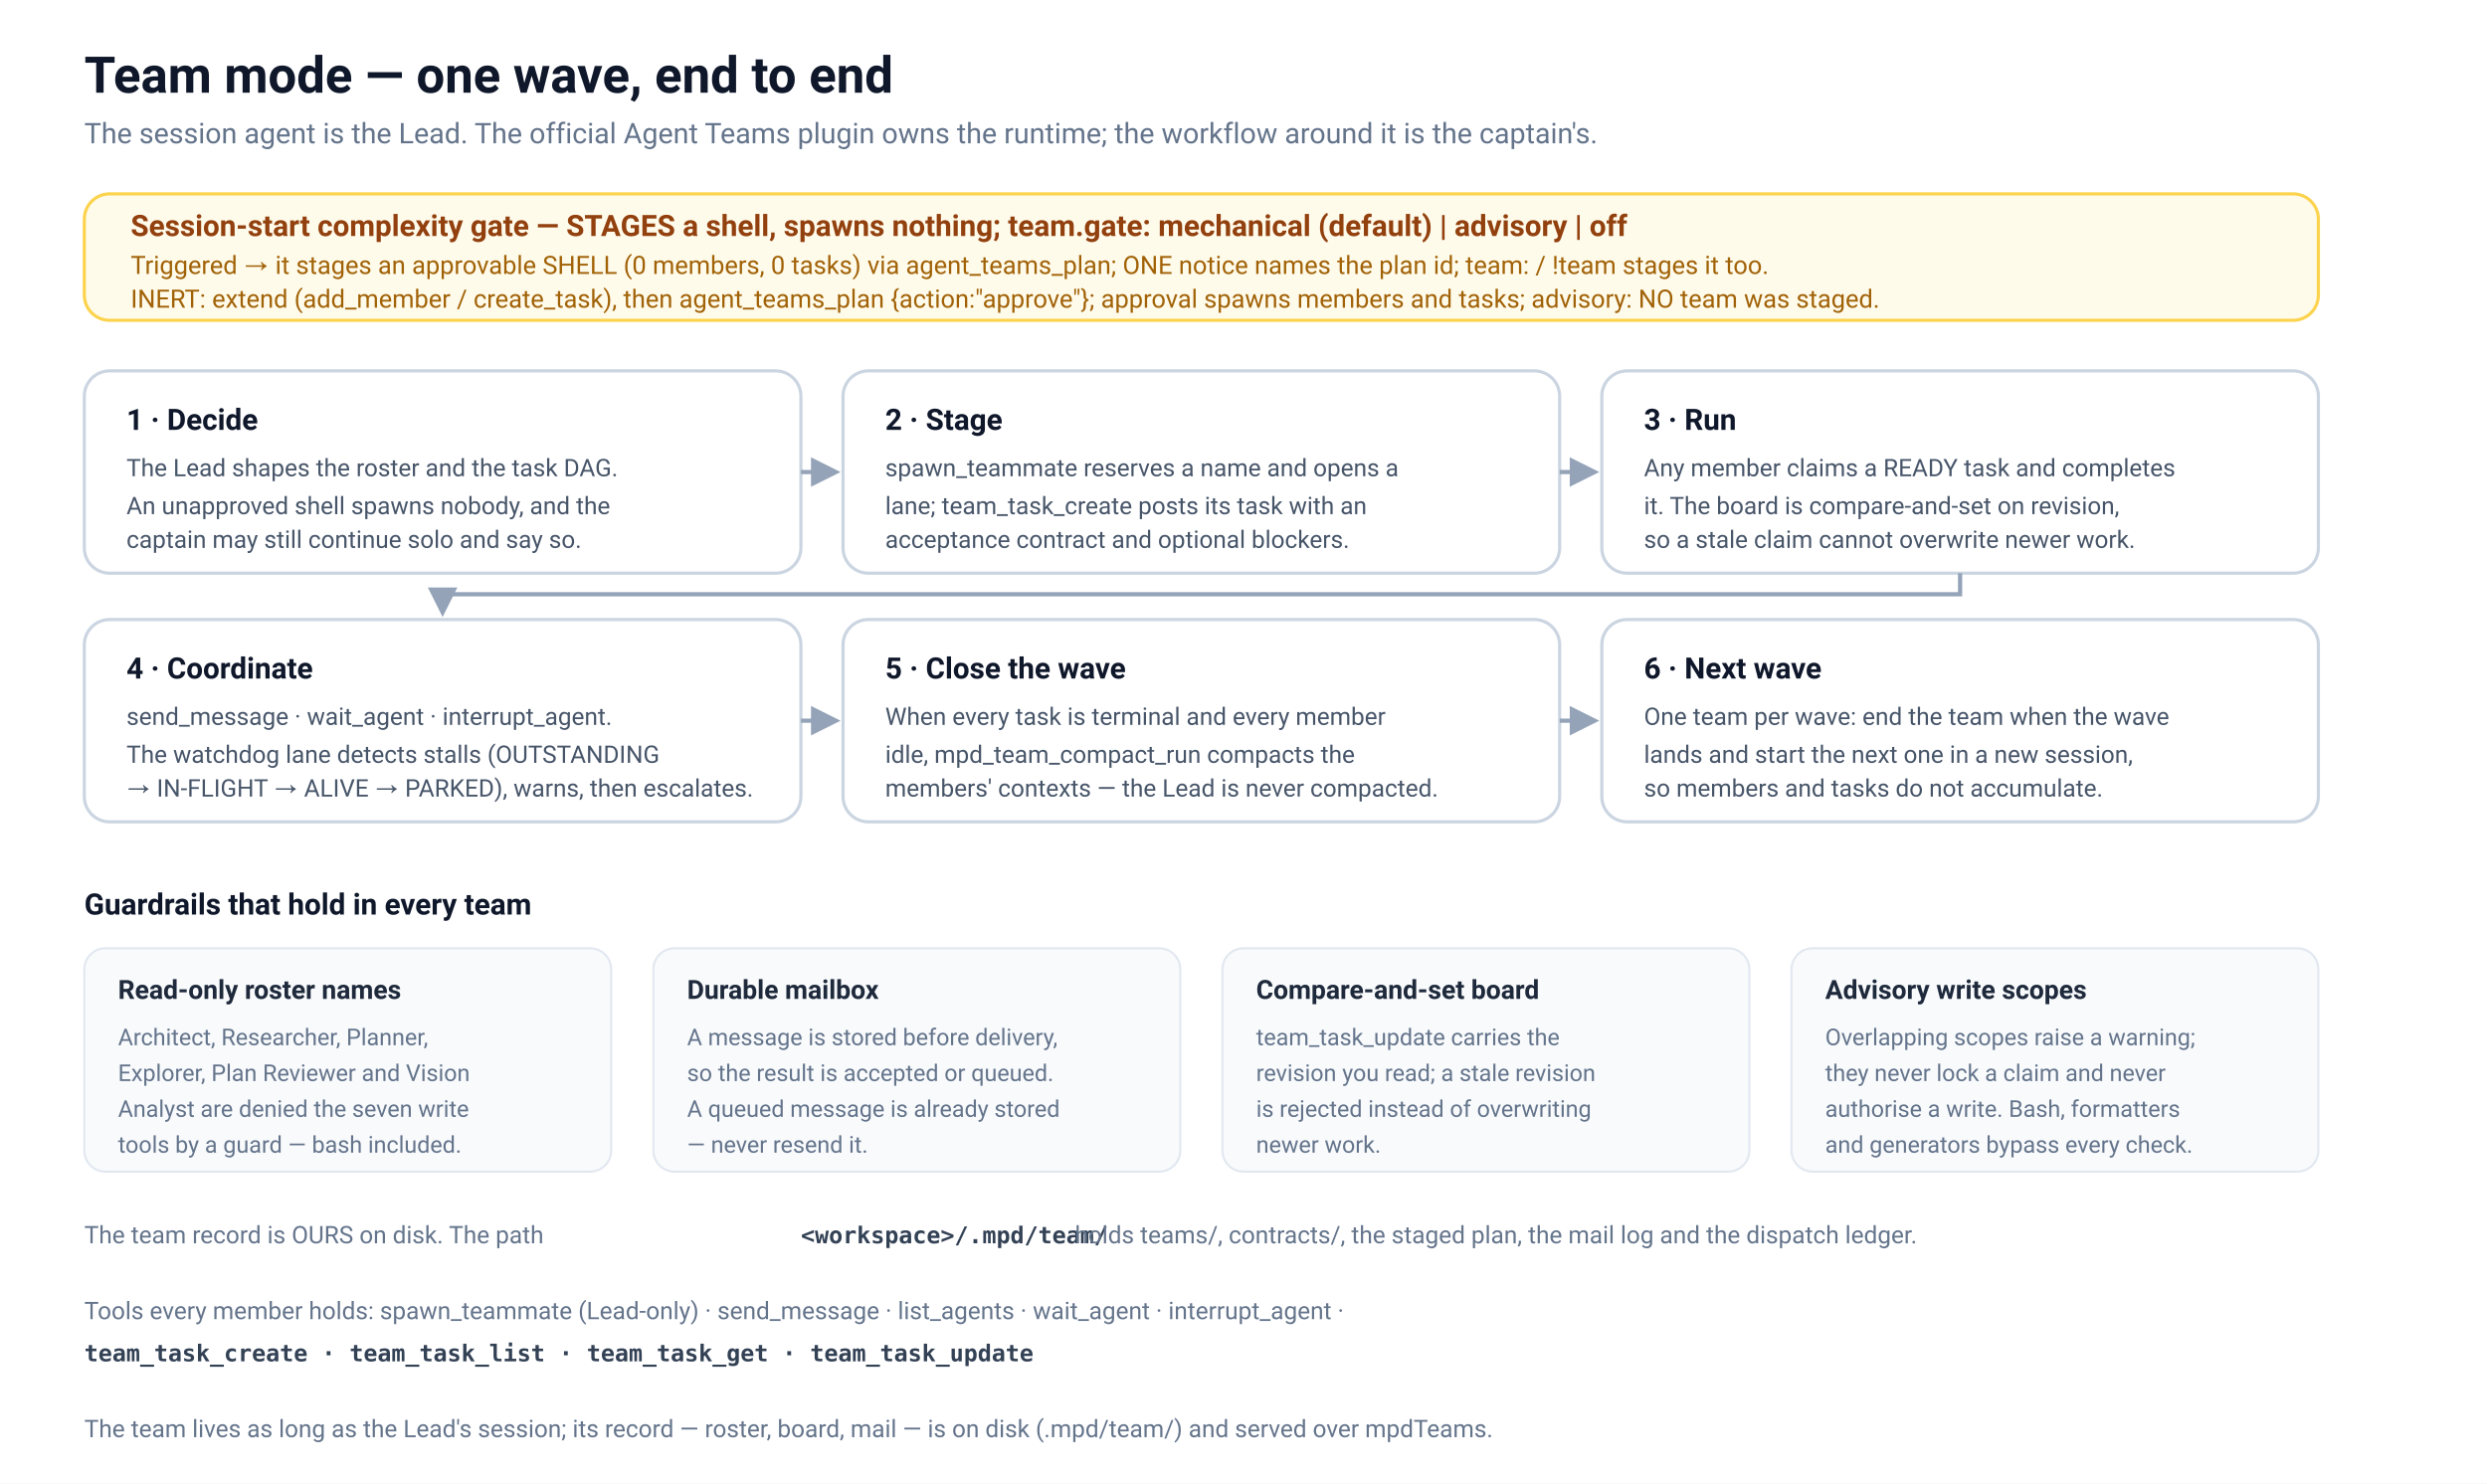
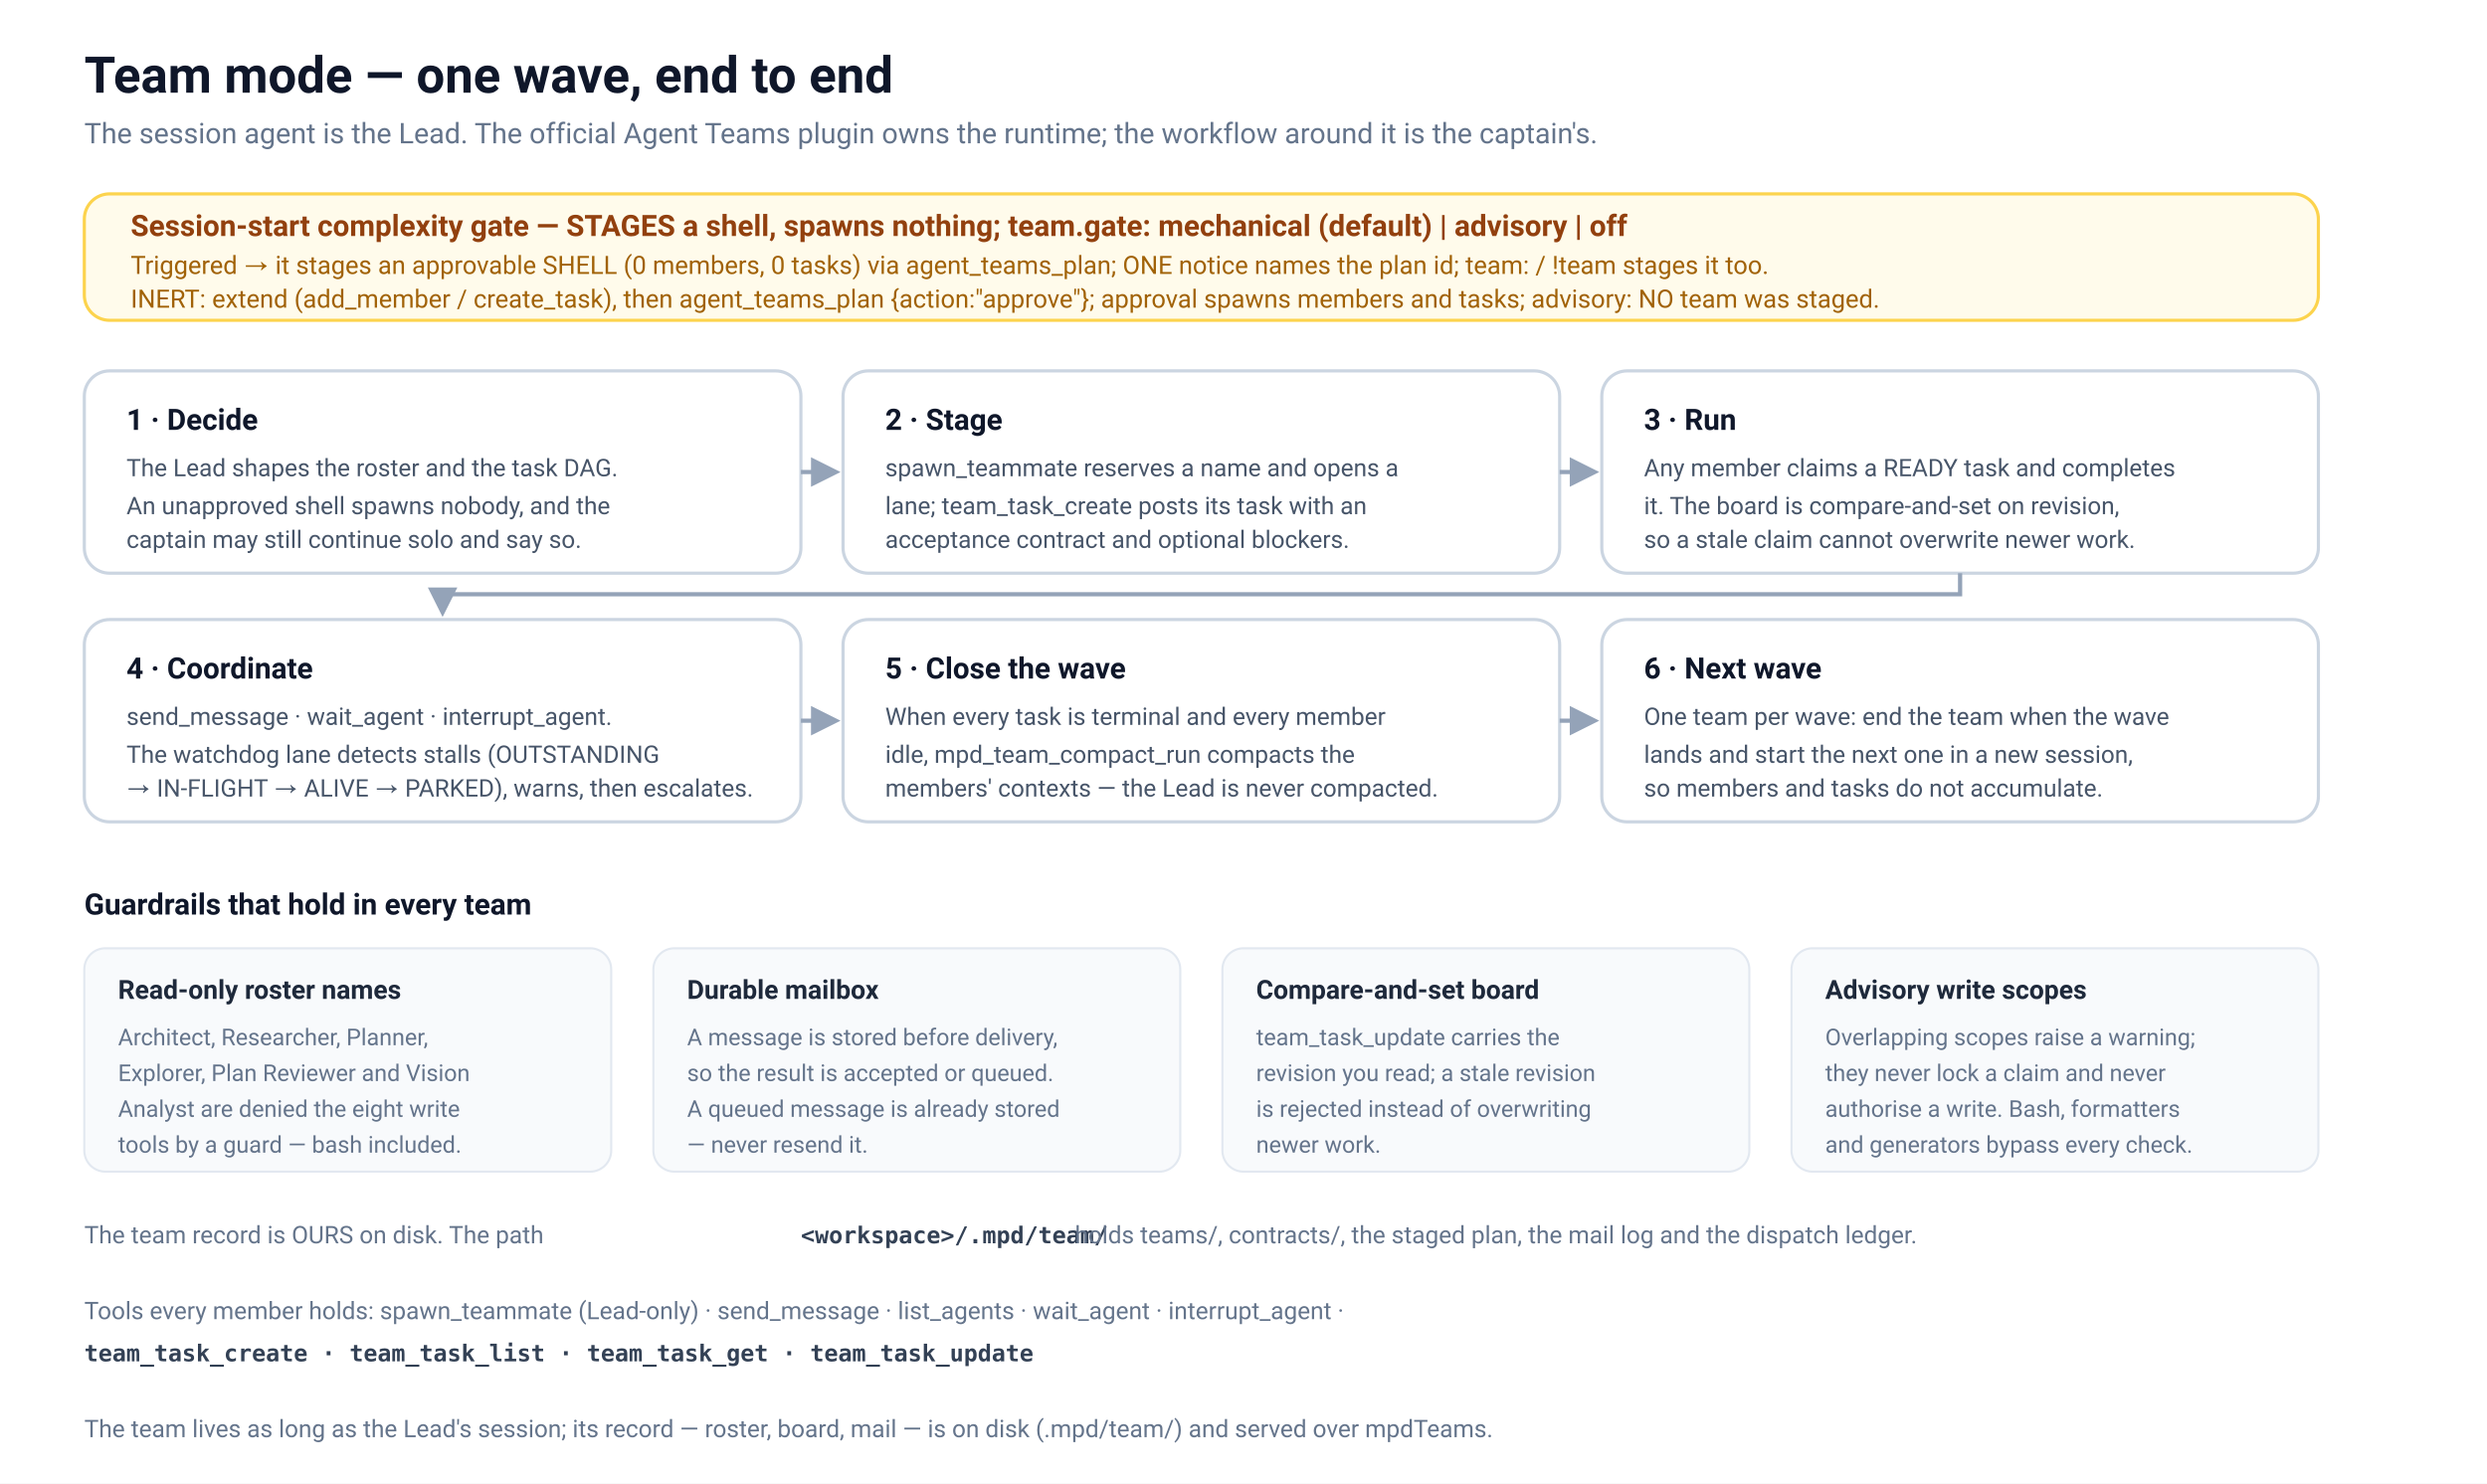
<svg xmlns="http://www.w3.org/2000/svg" width="1180" height="704" viewBox="0 0 1180 704" role="img" aria-labelledby="title desc">
  <defs>
    <marker id="arrow" viewBox="0 0 10 10" refX="8" refY="5" markerWidth="7" markerHeight="7" orient="auto-start-reverse">
      <path d="M 0 0 L 10 5 L 0 10 z" fill="#94a3b8" />
    </marker>
    <style>
      .h1 { font: 700 24px ui-sans-serif, -apple-system, "Segoe UI", Roboto, Helvetica, Arial, sans-serif; fill: #0f172a; }
      .sub { font: 400 13.5px ui-sans-serif, -apple-system, "Segoe UI", Roboto, Helvetica, Arial, sans-serif; fill: #64748b; }
      .band { fill: #fffbeb; stroke: #fcd34d; stroke-width: 1.5; }
      .band-h { font: 700 14px ui-sans-serif, -apple-system, "Segoe UI", Roboto, Helvetica, Arial, sans-serif; fill: #92400e; }
      .band-s { font: 400 12px ui-sans-serif, -apple-system, "Segoe UI", Roboto, Helvetica, Arial, sans-serif; fill: #a16207; }
      .step { fill: #ffffff; stroke: #cbd5e1; stroke-width: 1.5; }
      .step-h { font: 700 14px ui-sans-serif, -apple-system, "Segoe UI", Roboto, Helvetica, Arial, sans-serif; fill: #0f172a; }
      .step-s { font: 400 11.5px ui-sans-serif, -apple-system, "Segoe UI", Roboto, Helvetica, Arial, sans-serif; fill: #475569; }
      .chip { fill: #f8fafc; stroke: #e2e8f0; stroke-width: 1; }
      .chip-h { font: 700 12.5px ui-sans-serif, -apple-system, "Segoe UI", Roboto, Helvetica, Arial, sans-serif; fill: #1e293b; }
      .chip-s { font: 400 11px ui-sans-serif, -apple-system, "Segoe UI", Roboto, Helvetica, Arial, sans-serif; fill: #64748b; }
      .mono { font: 600 11px ui-monospace, SFMono-Regular, Menlo, Consolas, monospace; fill: #334155; }
      .note { font: 400 11.5px ui-sans-serif, -apple-system, "Segoe UI", Roboto, Helvetica, Arial, sans-serif; fill: #64748b; }
    </style>
  </defs>
  <rect x="0" y="0" width="1180" height="704" fill="#ffffff" />
  <text class="h1" x="40" y="44">Team mode — one wave, end to end</text>
  <text class="sub" x="40" y="68">The session agent is the Lead. The official Agent Teams plugin owns the runtime; the workflow around it is the captain's.</text>
  <rect class="band" x="40" y="92" width="1060" height="60" rx="12" />
  <text class="band-h" x="62" y="112">Session-start complexity gate — STAGES a shell, spawns nothing; team.gate: mechanical (default) | advisory | off</text>
  <text class="band-s" x="62" y="130">Triggered → it stages an approvable SHELL (0 members, 0 tasks) via agent_teams_plan; ONE notice names the plan id; team: / !team stages it too.</text>
  <text class="band-s" x="62" y="146">INERT: extend (add_member / create_task), then agent_teams_plan {action:"approve"}; approval spawns members and tasks; advisory: NO team was staged.</text>
  <rect class="step" x="40" y="176" width="340" height="96" rx="12" />
  <text class="step-h" x="60" y="204">1 · Decide</text>
  <text class="step-s" x="60" y="226">The Lead shapes the roster and the task DAG.</text>
  <text class="step-s" x="60" y="244">An unapproved shell spawns nobody, and the</text>
  <text class="step-s" x="60" y="260">captain may still continue solo and say so.</text>
  <path d="M380 224 L396 224" stroke="#94a3b8" stroke-width="2" marker-end="url(#arrow)" />
  <rect class="step" x="400" y="176" width="340" height="96" rx="12" />
  <text class="step-h" x="420" y="204">2 · Stage</text>
  <text class="step-s" x="420" y="226">spawn_teammate reserves a name and opens a</text>
  <text class="step-s" x="420" y="244">lane; team_task_create posts its task with an</text>
  <text class="step-s" x="420" y="260">acceptance contract and optional blockers.</text>
  <path d="M740 224 L756 224" stroke="#94a3b8" stroke-width="2" marker-end="url(#arrow)" />
  <rect class="step" x="760" y="176" width="340" height="96" rx="12" />
  <text class="step-h" x="780" y="204">3 · Run</text>
  <text class="step-s" x="780" y="226">Any member claims a READY task and completes</text>
  <text class="step-s" x="780" y="244">it. The board is compare-and-set on revision,</text>
  <text class="step-s" x="780" y="260">so a stale claim cannot overwrite newer work.</text>
  <path d="M930 272 V282 H210 V290" fill="none" stroke="#94a3b8" stroke-width="2" marker-end="url(#arrow)" />
  <rect class="step" x="40" y="294" width="340" height="96" rx="12" />
  <text class="step-h" x="60" y="322">4 · Coordinate</text>
  <text class="step-s" x="60" y="344">send_message · wait_agent · interrupt_agent.</text>
  <text class="step-s" x="60" y="362">The watchdog lane detects stalls (OUTSTANDING</text>
  <text class="step-s" x="60" y="378">→ IN-FLIGHT → ALIVE → PARKED), warns, then escalates.</text>
  <path d="M380 342 L396 342" stroke="#94a3b8" stroke-width="2" marker-end="url(#arrow)" />
  <rect class="step" x="400" y="294" width="340" height="96" rx="12" />
  <text class="step-h" x="420" y="322">5 · Close the wave</text>
  <text class="step-s" x="420" y="344">When every task is terminal and every member</text>
  <text class="step-s" x="420" y="362">idle, mpd_team_compact_run compacts the</text>
  <text class="step-s" x="420" y="378">members' contexts — the Lead is never compacted.</text>
  <path d="M740 342 L756 342" stroke="#94a3b8" stroke-width="2" marker-end="url(#arrow)" />
  <rect class="step" x="760" y="294" width="340" height="96" rx="12" />
  <text class="step-h" x="780" y="322">6 · Next wave</text>
  <text class="step-s" x="780" y="344">One team per wave: end the team when the wave</text>
  <text class="step-s" x="780" y="362">lands and start the next one in a new session,</text>
  <text class="step-s" x="780" y="378">so members and tasks do not accumulate.</text>
  <text class="step-h" x="40" y="434">Guardrails that hold in every team</text>
  <rect class="chip" x="40" y="450" width="250" height="106" rx="10" />
  <text class="chip-h" x="56" y="474">Read-only roster names</text>
  <text class="chip-s" x="56" y="496">Architect, Researcher, Planner,</text>
  <text class="chip-s" x="56" y="513">Explorer, Plan Reviewer and Vision</text>
-   <text class="chip-s" x="56" y="530">Analyst are denied the seven write</text>
+   <text class="chip-s" x="56" y="530">Analyst are denied the eight write</text>
  <text class="chip-s" x="56" y="547">tools by a guard — bash included.</text>
  <rect class="chip" x="310" y="450" width="250" height="106" rx="10" />
  <text class="chip-h" x="326" y="474">Durable mailbox</text>
  <text class="chip-s" x="326" y="496">A message is stored before delivery,</text>
  <text class="chip-s" x="326" y="513">so the result is accepted or queued.</text>
  <text class="chip-s" x="326" y="530">A queued message is already stored</text>
  <text class="chip-s" x="326" y="547">— never resend it.</text>
  <rect class="chip" x="580" y="450" width="250" height="106" rx="10" />
  <text class="chip-h" x="596" y="474">Compare-and-set board</text>
  <text class="chip-s" x="596" y="496">team_task_update carries the</text>
  <text class="chip-s" x="596" y="513">revision you read; a stale revision</text>
  <text class="chip-s" x="596" y="530">is rejected instead of overwriting</text>
  <text class="chip-s" x="596" y="547">newer work.</text>
  <rect class="chip" x="850" y="450" width="250" height="106" rx="10" />
  <text class="chip-h" x="866" y="474">Advisory write scopes</text>
  <text class="chip-s" x="866" y="496">Overlapping scopes raise a warning;</text>
  <text class="chip-s" x="866" y="513">they never lock a claim and never</text>
  <text class="chip-s" x="866" y="530">authorise a write. Bash, formatters</text>
  <text class="chip-s" x="866" y="547">and generators bypass every check.</text>
  <text class="note" x="40" y="590">The team record is OURS on disk. The path</text>
  <text class="mono" x="380" y="590">&lt;workspace&gt;/.mpd/team/</text>
  <text class="note" x="510" y="590">holds teams/, contracts/, the staged plan, the mail log and the dispatch ledger.</text>
  <text class="note" x="40" y="626">Tools every member holds: spawn_teammate (Lead-only) · send_message · list_agents · wait_agent · interrupt_agent ·</text>
  <text class="mono" x="40" y="646">team_task_create · team_task_list · team_task_get · team_task_update</text>
  <text class="note" x="40" y="682">The team lives as long as the Lead's session; its record — roster, board, mail — is on disk (.mpd/team/) and served over mpdTeams.</text>
</svg>
